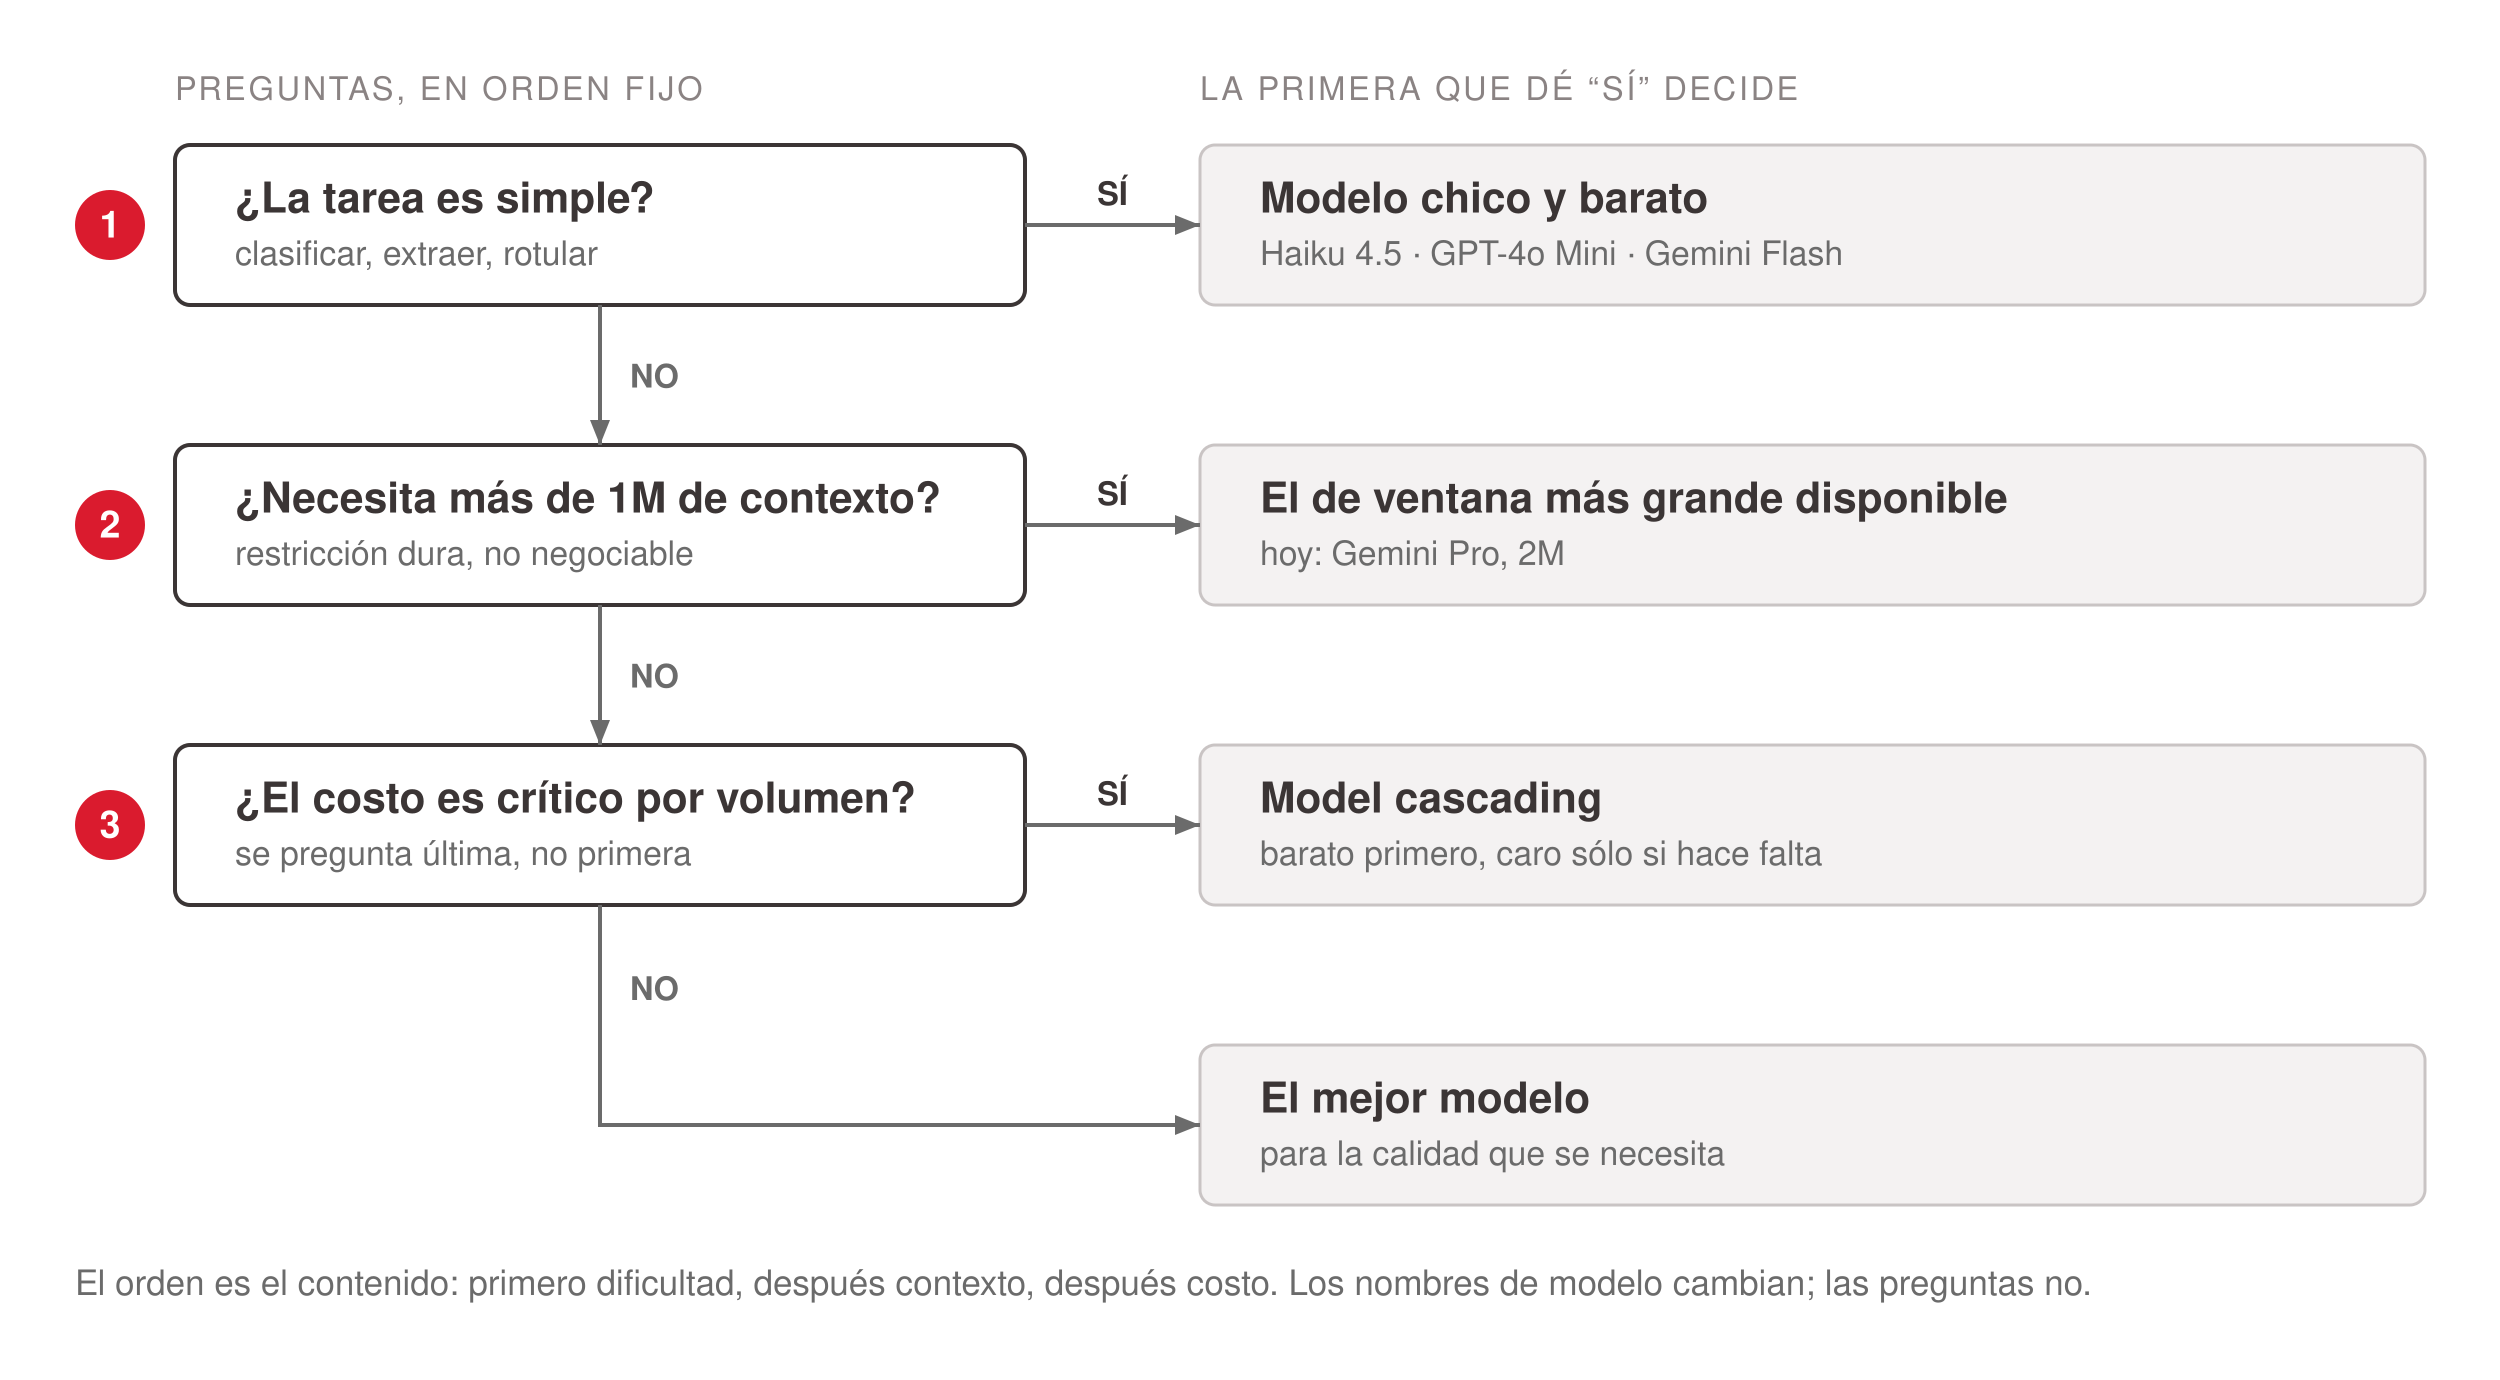
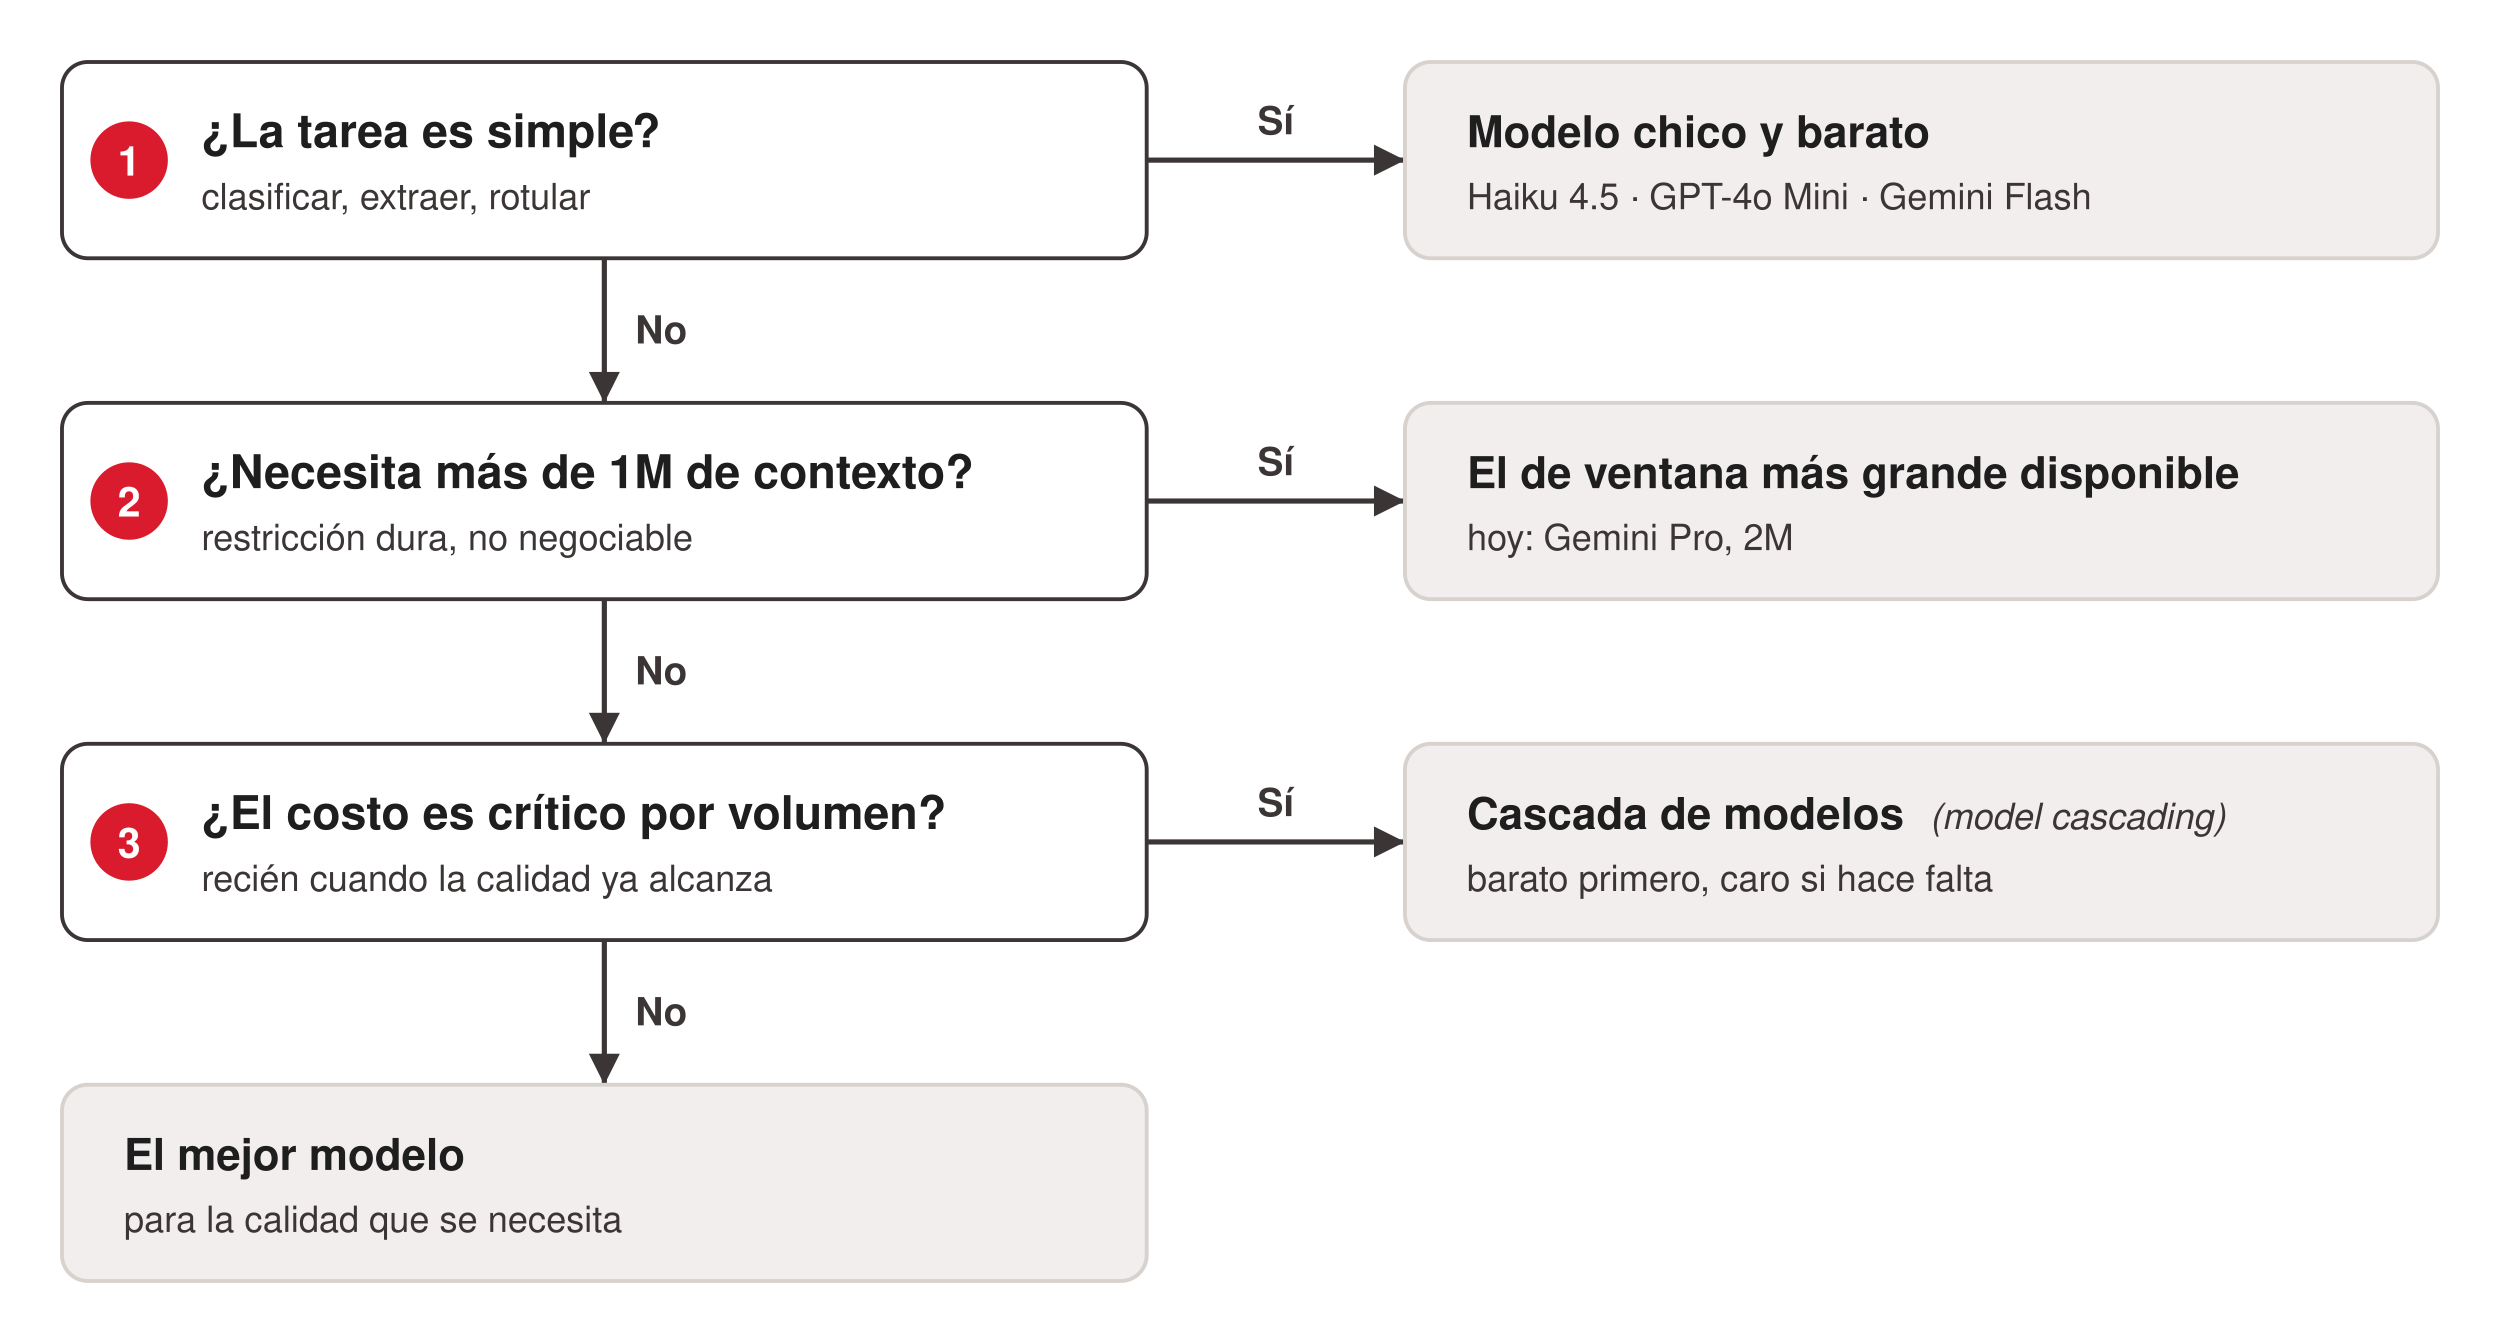
- <svg xmlns="http://www.w3.org/2000/svg" viewBox="0 0 1000 552" font-family="Helvetica, Arial, sans-serif" fill="#3B3535">
+ <svg xmlns="http://www.w3.org/2000/svg" viewBox="0 0 968 520" font-family="Helvetica, Arial, sans-serif" fill="#3B3535">
  <defs>
-     <marker id="ah" markerWidth="10" markerHeight="8" refX="10" refY="4" orient="auto" markerUnits="userSpaceOnUse">
-       <path d="M0,0 L10,4 L0,8 Z" fill="#6B6B6B" />
+     <marker id="ah" markerUnits="userSpaceOnUse" markerWidth="12" markerHeight="12" viewBox="0 0 12 12" refX="12" refY="6" orient="auto">
+       <path d="M0,0 L12,6 L0,12 Z" fill="#3B3535" />
    </marker>
  </defs>
-   <rect x="0" y="0" width="1000" height="552" fill="#ffffff" />
-   <text x="70" y="40" font-size="13" letter-spacing="1.1" fill="#8A8383">PREGUNTAS, EN ORDEN FIJO</text>
-   <text x="480" y="40" font-size="13" letter-spacing="1.1" fill="#8A8383">LA PRIMERA QUE DÉ “SÍ” DECIDE</text>
-   <rect x="70" y="58" width="340" height="64" rx="6" fill="#ffffff" stroke="#3B3535" stroke-width="1.6" />
-   <rect x="70" y="178" width="340" height="64" rx="6" fill="#ffffff" stroke="#3B3535" stroke-width="1.6" />
-   <rect x="70" y="298" width="340" height="64" rx="6" fill="#ffffff" stroke="#3B3535" stroke-width="1.6" />
-   <circle cx="44" cy="90" r="14" fill="#DA1B2E" />
-   <circle cx="44" cy="210" r="14" fill="#DA1B2E" />
-   <circle cx="44" cy="330" r="14" fill="#DA1B2E" />
-   <text x="44" y="95" font-size="15" font-weight="bold" fill="#ffffff" text-anchor="middle">1</text>
-   <text x="44" y="215" font-size="15" font-weight="bold" fill="#ffffff" text-anchor="middle">2</text>
-   <text x="44" y="335" font-size="15" font-weight="bold" fill="#ffffff" text-anchor="middle">3</text>
-   <text x="94" y="85" font-size="17" font-weight="bold">¿La tarea es simple?</text>
-   <text x="94" y="106" font-size="13.5" fill="#6B6B6B">clasificar, extraer, rotular</text>
-   <text x="94" y="205" font-size="17" font-weight="bold">¿Necesita más de 1M de contexto?</text>
-   <text x="94" y="226" font-size="13.5" fill="#6B6B6B">restricción dura, no negociable</text>
-   <text x="94" y="325" font-size="17" font-weight="bold">¿El costo es crítico por volumen?</text>
-   <text x="94" y="346" font-size="13.5" fill="#6B6B6B">se pregunta última, no primera</text>
-   <rect x="480" y="58" width="490" height="64" rx="6" fill="#F4F2F2" stroke="#C9C4C4" stroke-width="1.2" />
-   <rect x="480" y="178" width="490" height="64" rx="6" fill="#F4F2F2" stroke="#C9C4C4" stroke-width="1.2" />
-   <rect x="480" y="298" width="490" height="64" rx="6" fill="#F4F2F2" stroke="#C9C4C4" stroke-width="1.2" />
-   <rect x="480" y="418" width="490" height="64" rx="6" fill="#F4F2F2" stroke="#C9C4C4" stroke-width="1.2" />
-   <text x="504" y="85" font-size="17" font-weight="bold">Modelo chico y barato</text>
-   <text x="504" y="106" font-size="13.5" fill="#6B6B6B">Haiku 4.5 · GPT-4o Mini · Gemini Flash</text>
-   <text x="504" y="205" font-size="17" font-weight="bold">El de ventana más grande disponible</text>
-   <text x="504" y="226" font-size="13.5" fill="#6B6B6B">hoy: Gemini Pro, 2M</text>
-   <text x="504" y="325" font-size="17" font-weight="bold">Model cascading</text>
-   <text x="504" y="346" font-size="13.5" fill="#6B6B6B">barato primero, caro sólo si hace falta</text>
-   <text x="504" y="445" font-size="17" font-weight="bold">El mejor modelo</text>
-   <text x="504" y="466" font-size="13.5" fill="#6B6B6B">para la calidad que se necesita</text>
-   <line x1="410" y1="90" x2="480" y2="90" stroke="#6B6B6B" stroke-width="1.6" marker-end="url(#ah)" />
-   <line x1="410" y1="210" x2="480" y2="210" stroke="#6B6B6B" stroke-width="1.6" marker-end="url(#ah)" />
-   <line x1="410" y1="330" x2="480" y2="330" stroke="#6B6B6B" stroke-width="1.6" marker-end="url(#ah)" />
-   <text x="445" y="82" font-size="13" font-weight="bold" fill="#3B3535" text-anchor="middle">SÍ</text>
-   <text x="445" y="202" font-size="13" font-weight="bold" fill="#3B3535" text-anchor="middle">SÍ</text>
-   <text x="445" y="322" font-size="13" font-weight="bold" fill="#3B3535" text-anchor="middle">SÍ</text>
-   <line x1="240" y1="122" x2="240" y2="178" stroke="#6B6B6B" stroke-width="1.6" marker-end="url(#ah)" />
-   <line x1="240" y1="242" x2="240" y2="298" stroke="#6B6B6B" stroke-width="1.6" marker-end="url(#ah)" />
-   <path d="M240,362 L240,450 L480,450" fill="none" stroke="#6B6B6B" stroke-width="1.6" marker-end="url(#ah)" />
-   <text x="252" y="155" font-size="13" font-weight="bold" fill="#6B6B6B">NO</text>
-   <text x="252" y="275" font-size="13" font-weight="bold" fill="#6B6B6B">NO</text>
-   <text x="252" y="400" font-size="13" font-weight="bold" fill="#6B6B6B">NO</text>
-   <text x="30" y="518" font-size="14" fill="#6B6B6B">El orden es el contenido: primero dificultad, después contexto, después costo. Los nombres de modelo cambian; las preguntas no.</text>
+   <rect width="968" height="520" fill="#ffffff" />
+   <g stroke="#3B3535" stroke-width="2" fill="none" marker-end="url(#ah)">
+     <line x1="444" y1="62" x2="544" y2="62" />
+     <line x1="444" y1="194" x2="544" y2="194" />
+     <line x1="444" y1="326" x2="544" y2="326" />
+     <line x1="234" y1="100" x2="234" y2="156" />
+     <line x1="234" y1="232" x2="234" y2="288" />
+     <line x1="234" y1="364" x2="234" y2="420" />
+   </g>
+   <g font-size="15" font-weight="bold" text-anchor="middle">
+     <text x="494" y="52">Sí</text>
+     <text x="494" y="184">Sí</text>
+     <text x="494" y="316">Sí</text>
+   </g>
+   <g font-size="15" font-weight="bold">
+     <text x="246" y="133">No</text>
+     <text x="246" y="265">No</text>
+     <text x="246" y="397">No</text>
+   </g>
+   <g fill="#ffffff" stroke="#3B3535" stroke-width="1.5">
+     <rect x="24" y="24" width="420" height="76" rx="10" />
+     <rect x="24" y="156" width="420" height="76" rx="10" />
+     <rect x="24" y="288" width="420" height="76" rx="10" />
+   </g>
+   <g fill="#F2EEEE" stroke="#D8D2CE" stroke-width="1.5">
+     <rect x="544" y="24" width="400" height="76" rx="10" />
+     <rect x="544" y="156" width="400" height="76" rx="10" />
+     <rect x="544" y="288" width="400" height="76" rx="10" />
+     <rect x="24" y="420" width="420" height="76" rx="10" />
+   </g>
+   <g fill="#DA1B2E">
+     <circle cx="50" cy="62" r="15" />
+     <circle cx="50" cy="194" r="15" />
+     <circle cx="50" cy="326" r="15" />
+   </g>
+   <g fill="#ffffff" font-size="16" font-weight="bold" text-anchor="middle">
+     <text x="50" y="68">1</text>
+     <text x="50" y="200">2</text>
+     <text x="50" y="332">3</text>
+   </g>
+   <g font-size="18" font-weight="bold" fill="#1F1E1E">
+     <text x="78" y="57">¿La tarea es simple?</text>
+     <text x="78" y="189">¿Necesita más de 1M de contexto?</text>
+     <text x="78" y="321">¿El costo es crítico por volumen?</text>
+   </g>
+   <g font-size="14">
+     <text x="78" y="81">clasificar, extraer, rotular</text>
+     <text x="78" y="213">restricción dura, no negociable</text>
+     <text x="78" y="345">recién cuando la calidad ya alcanza</text>
+   </g>
+   <g font-size="17" font-weight="bold" fill="#1F1E1E">
+     <text x="568" y="57">Modelo chico y barato</text>
+     <text x="568" y="189">El de ventana más grande disponible</text>
+     <text x="568" y="321">Cascada de modelos<tspan dx="10" font-size="14" font-weight="normal" font-style="italic" fill="#3B3535">(model cascading)</tspan>
+     </text>
+     <text x="48" y="453">El mejor modelo</text>
+   </g>
+   <g font-size="14">
+     <text x="568" y="81">Haiku 4.5 · GPT-4o Mini · Gemini Flash</text>
+     <text x="568" y="213">hoy: Gemini Pro, 2M</text>
+     <text x="568" y="345">barato primero, caro si hace falta</text>
+     <text x="48" y="477">para la calidad que se necesita</text>
+   </g>
</svg>
